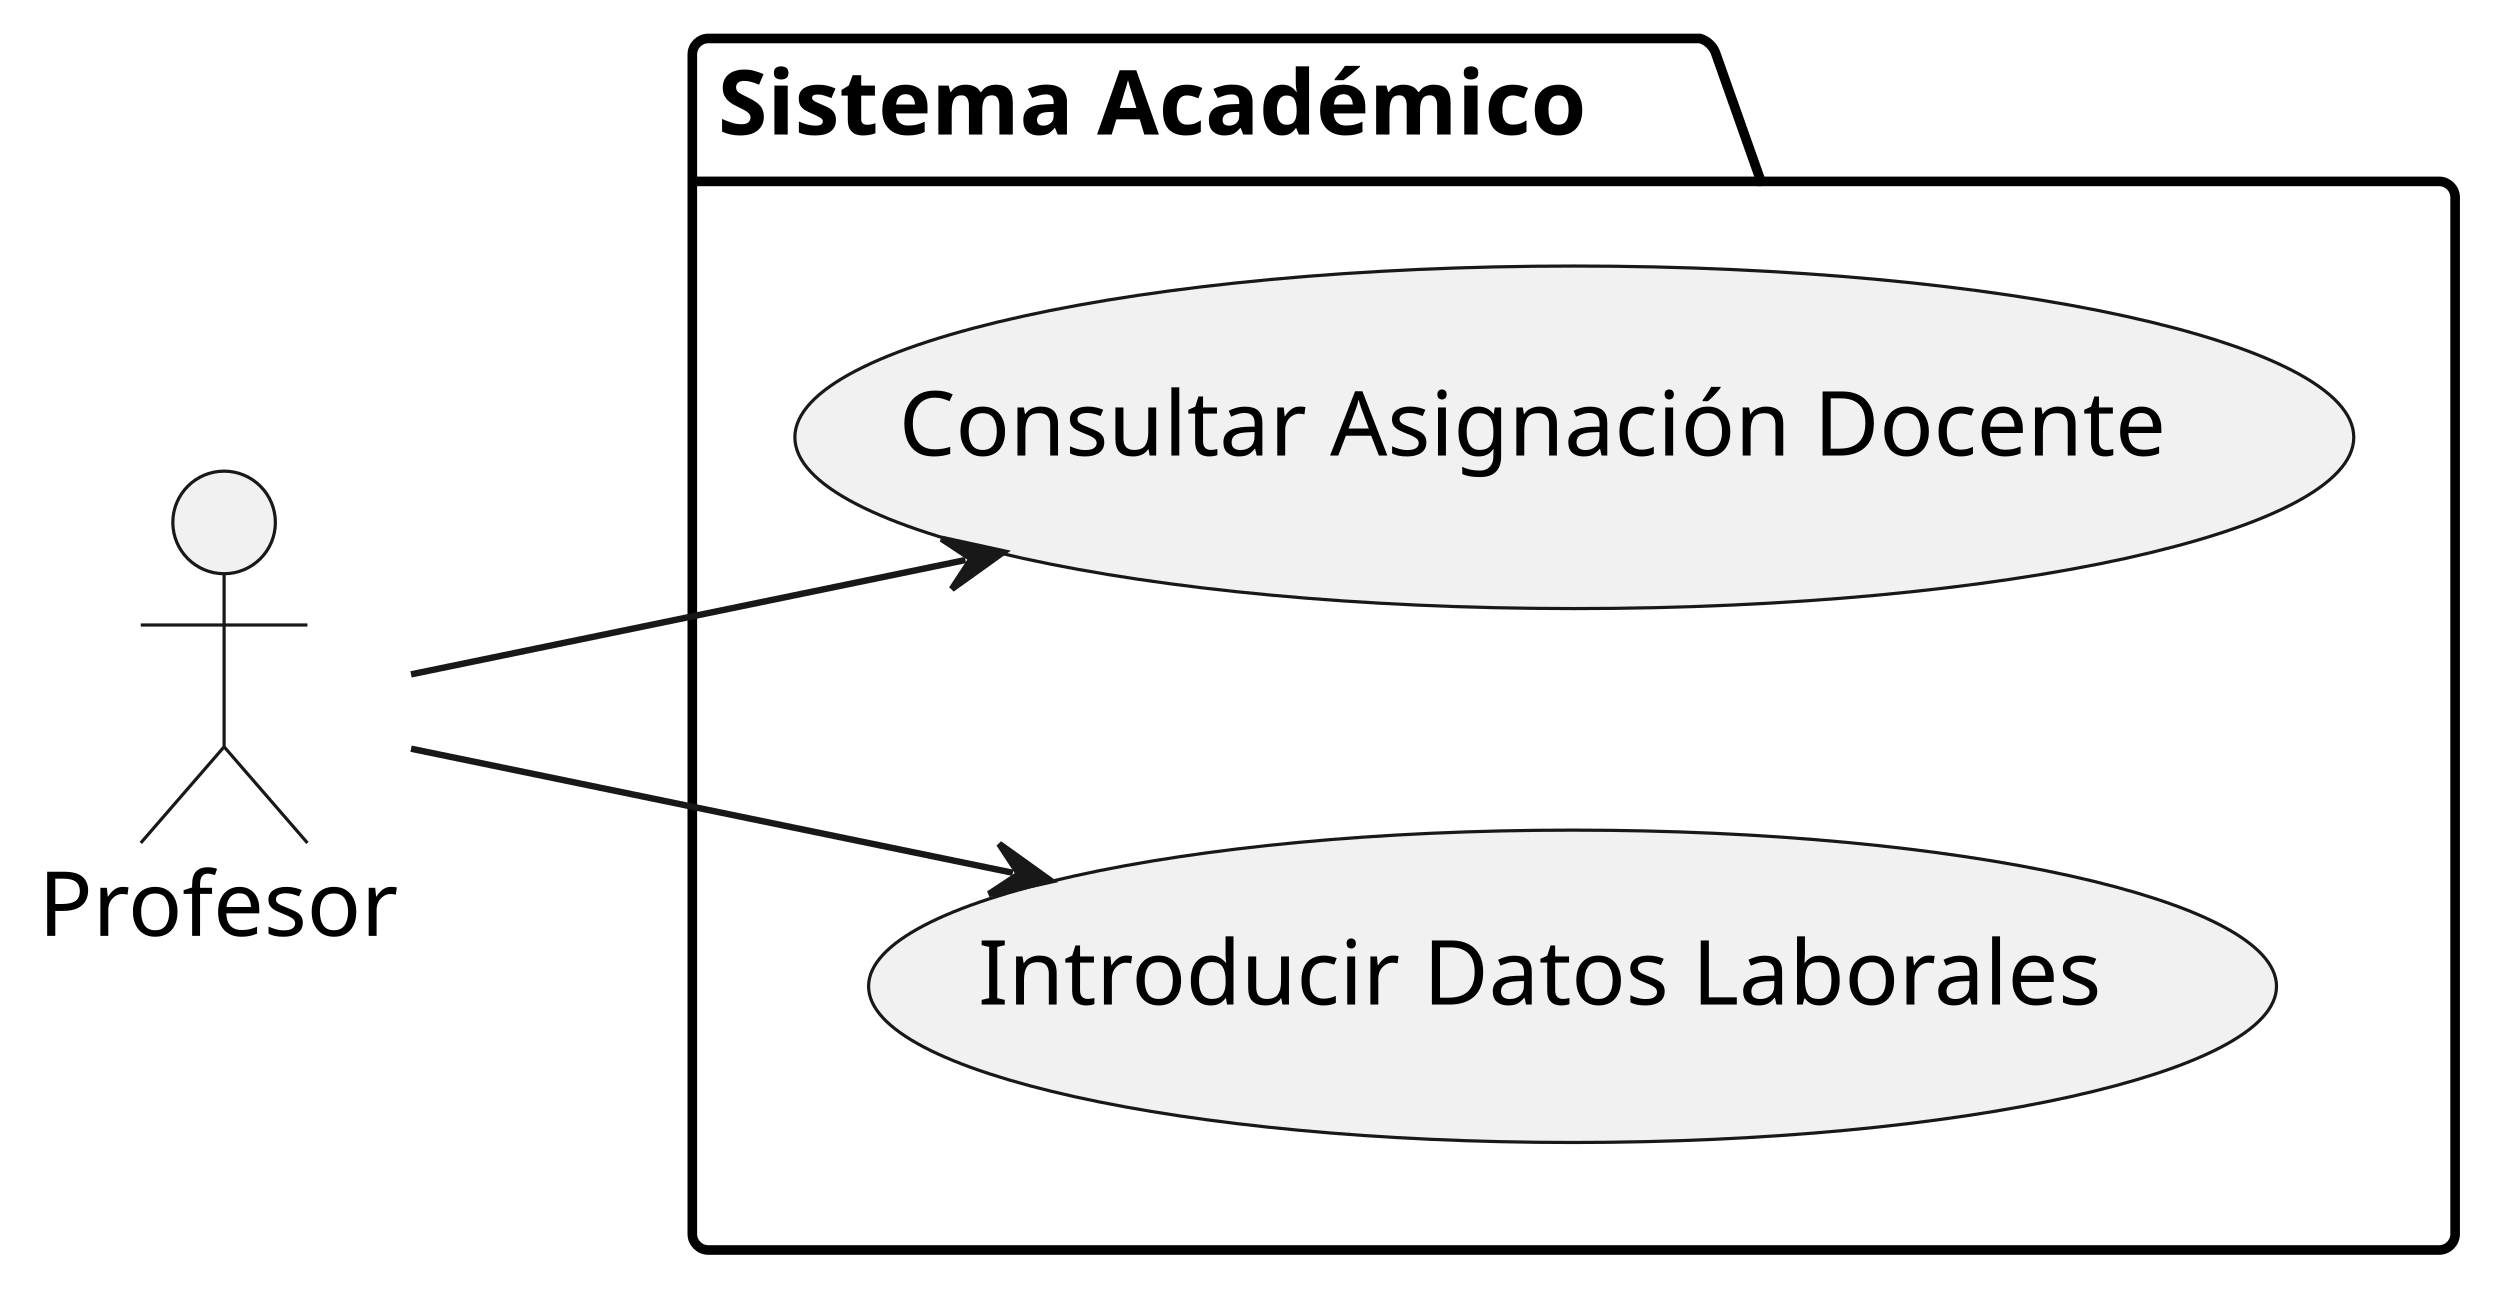
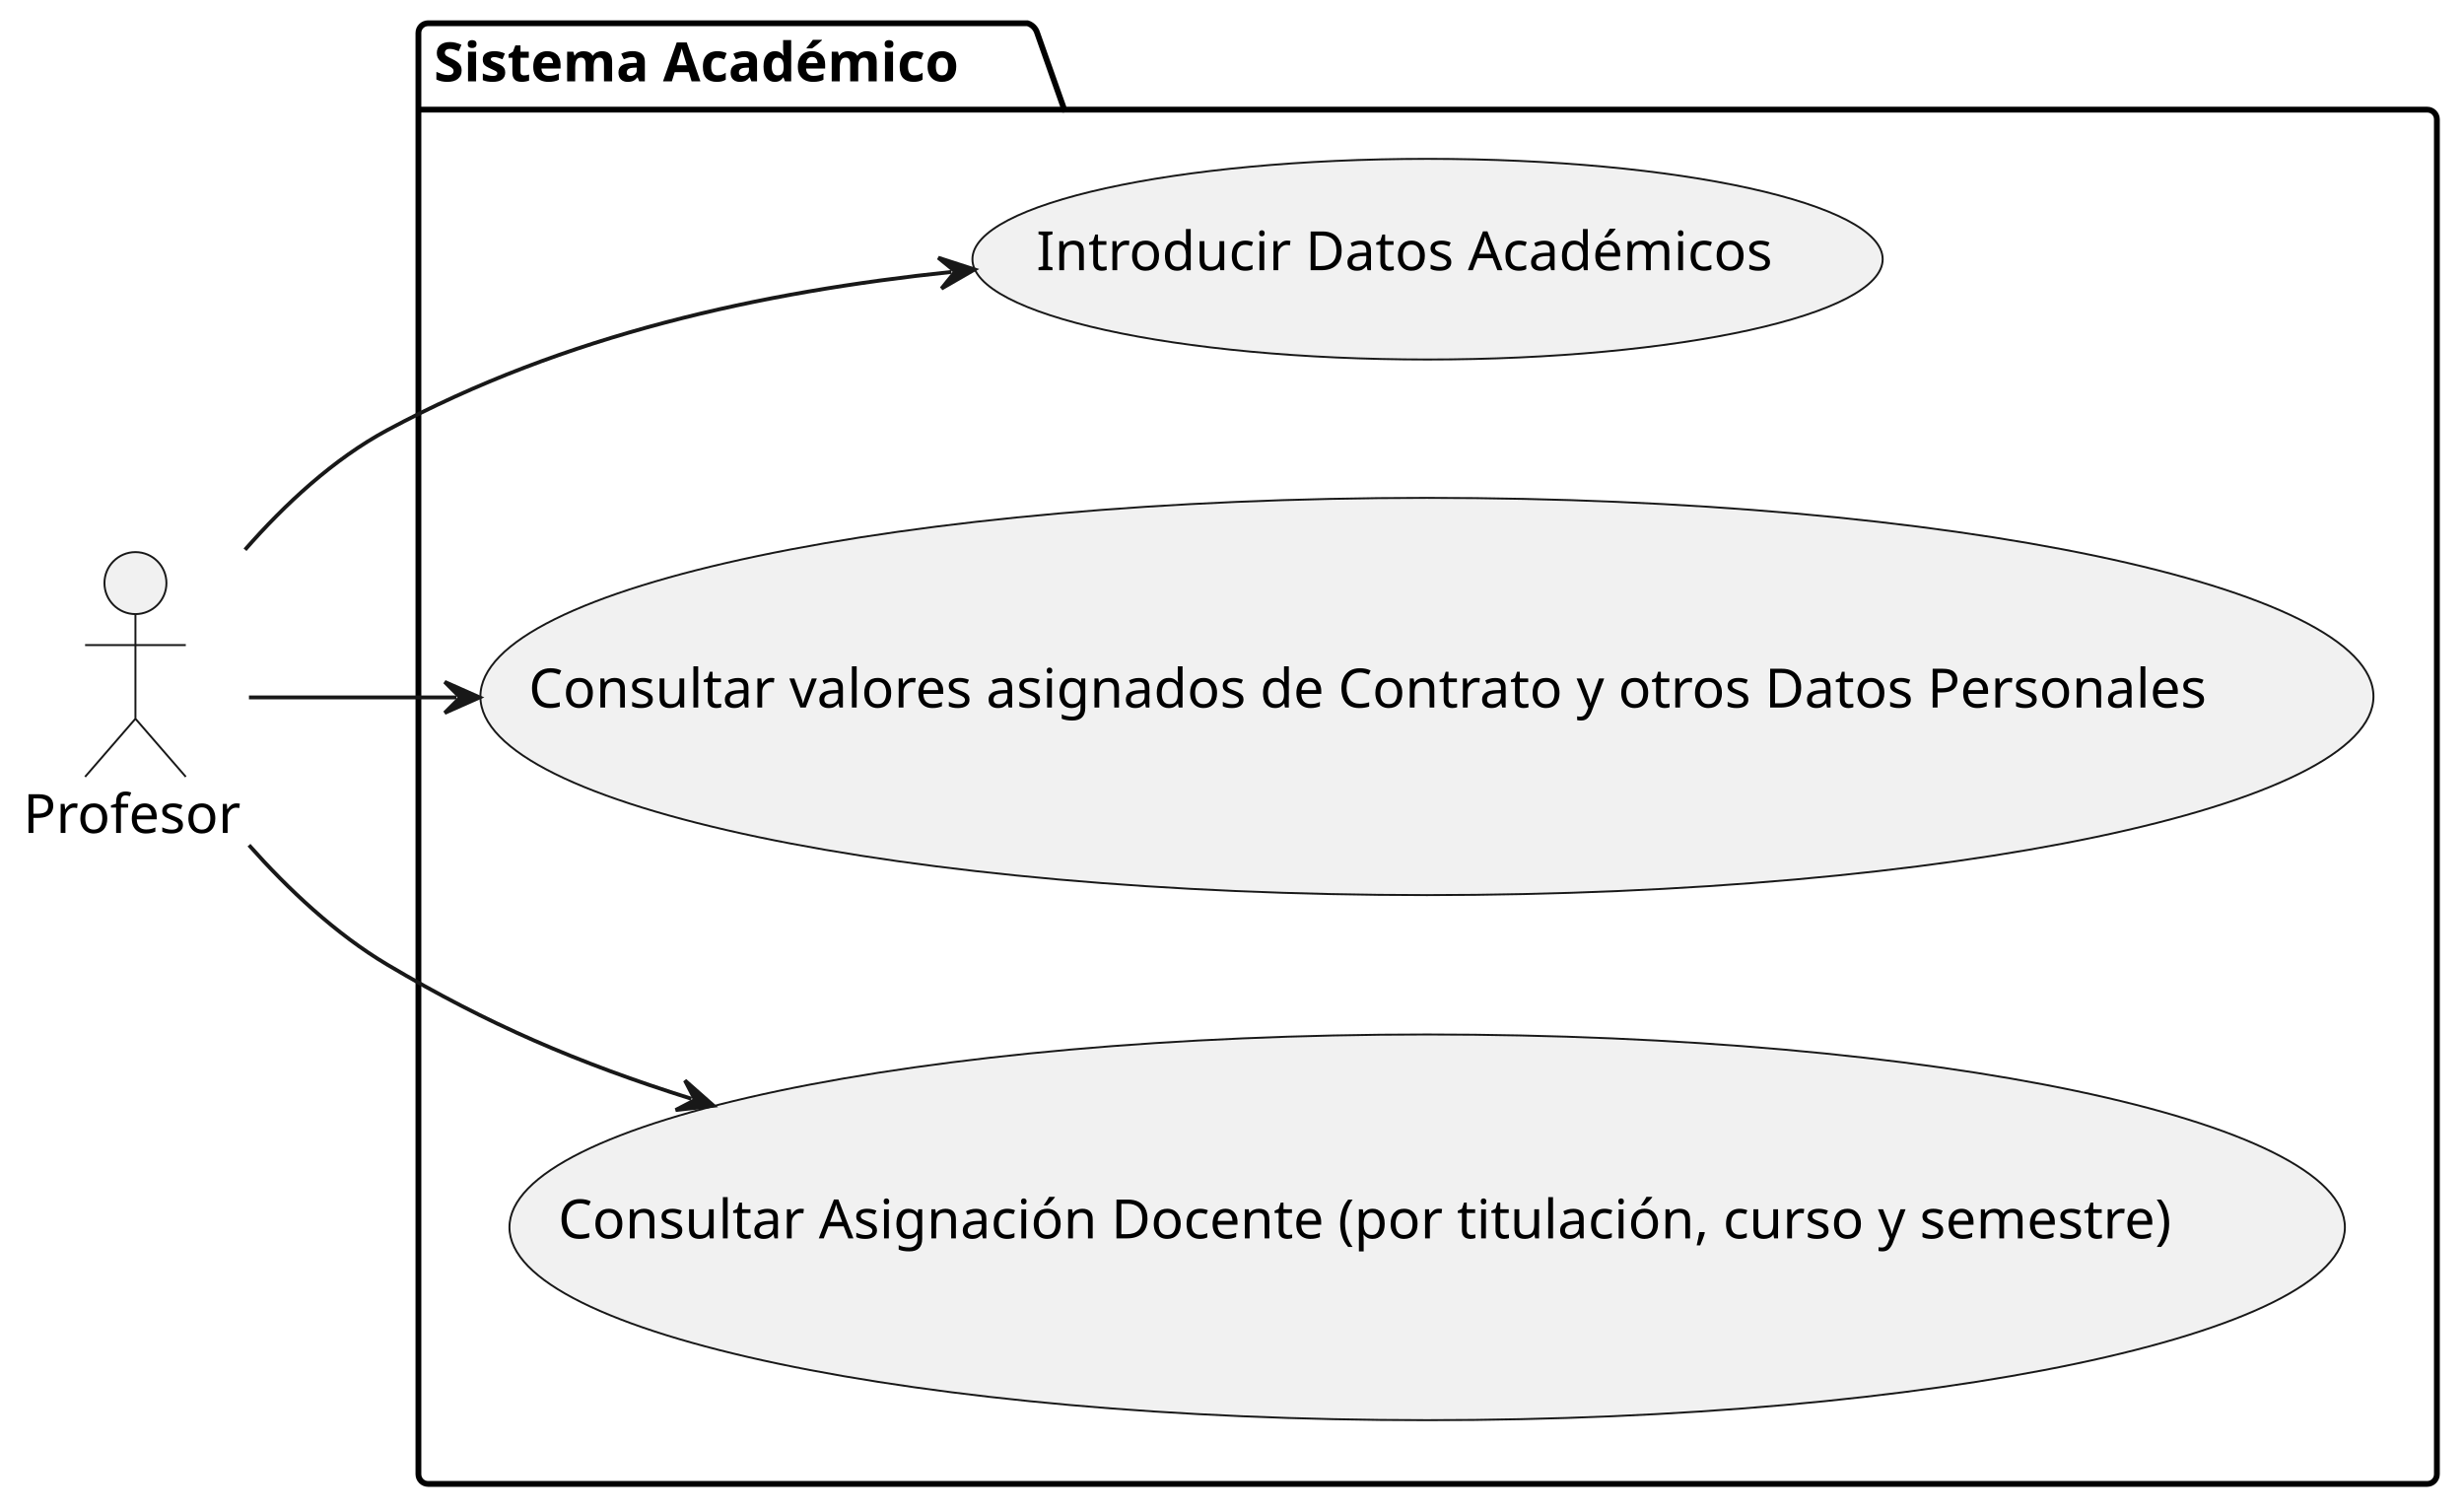
- <svg xmlns="http://www.w3.org/2000/svg" contentStyleType="text/css" height="202px" preserveAspectRatio="none" style="width:390px;height:202px;background:#FFFFFF;" version="1.1" viewBox="0 0 390 202" width="390px" zoomAndPan="magnify">
+ <svg xmlns="http://www.w3.org/2000/svg" contentStyleType="text/css" height="390px" preserveAspectRatio="none" style="width:636px;height:390px;background:#FFFFFF;" version="1.1" viewBox="0 0 636 390" width="636px" zoomAndPan="magnify">
  <defs />
  <g>
    <g id="cluster_Sistema Académico">
-       <path d="M110.5,6 L265.213,6 A3.75,3.75 0 0 1 267.713,8.5 L274.713,28.297 L380.5,28.297 A2.5,2.5 0 0 1 383,30.797 L383,192.5 A2.5,2.5 0 0 1 380.5,195 L110.5,195 A2.5,2.5 0 0 1 108,192.5 L108,8.5 A2.5,2.5 0 0 1 110.5,6 " fill="none" style="stroke:#000000;stroke-width:1.5;" />
+       <path d="M110.5,6 L265.213,6 A3.75,3.75 0 0 1 267.713,8.5 L274.713,28.297 L626.5,28.297 A2.5,2.5 0 0 1 629,30.797 L629,380.5 A2.5,2.5 0 0 1 626.5,383 L110.5,383 A2.5,2.5 0 0 1 108,380.5 L108,8.5 A2.5,2.5 0 0 1 110.5,6 " fill="none" style="stroke:#000000;stroke-width:1.5;" />
      <line style="stroke:#000000;stroke-width:1.5;" x1="108" x2="274.713" y1="28.297" y2="28.297" />
      <text fill="#000000" font-family="sans-serif" font-size="14" font-weight="bold" lengthAdjust="spacing" textLength="153.713" x="112" y="20.995">Sistema Académico</text>
    </g>
-     <g id="elem_ConsultarAsignacion">
-       <ellipse cx="245.594" cy="68.219" fill="#F1F1F1" rx="121.594" ry="26.719" style="stroke:#181818;stroke-width:0.5;" />
-       <text fill="#000000" font-family="sans-serif" font-size="14" lengthAdjust="spacing" textLength="210.752" x="140.218" y="71.066">Consultar Asignación Docente</text>
+     <g id="elem_IntroducirDatosAcademicos">
+       <ellipse cx="368.476" cy="66.895" fill="#F1F1F1" rx="117.476" ry="25.895" style="stroke:#181818;stroke-width:0.5;" />
+       <text fill="#000000" font-family="sans-serif" font-size="14" lengthAdjust="spacing" textLength="201.961" x="267.495" y="69.742">Introducir Datos Académicos</text>
    </g>
-     <g id="elem_IntroducirDatosLaborales">
-       <ellipse cx="245.318" cy="153.864" fill="#F1F1F1" rx="109.818" ry="24.364" style="stroke:#181818;stroke-width:0.5;" />
-       <text fill="#000000" font-family="sans-serif" font-size="14" lengthAdjust="spacing" textLength="185.486" x="152.575" y="156.71">Introducir Datos Laborales</text>
+     <g id="elem_ConsultarValores">
+       <ellipse cx="368.315" cy="179.763" fill="#F1F1F1" rx="244.315" ry="51.263" style="stroke:#181818;stroke-width:0.5;" />
+       <text fill="#000000" font-family="sans-serif" font-size="14" lengthAdjust="spacing" textLength="463.702" x="136.464" y="182.61">Consultar valores asignados de Contrato y otros Datos Personales</text>
+     </g>
+     <g id="elem_ConsultarAsignaciones">
+       <ellipse cx="368.377" cy="316.775" fill="#F1F1F1" rx="236.877" ry="49.775" style="stroke:#181818;stroke-width:0.5;" />
+       <text fill="#000000" font-family="sans-serif" font-size="14" lengthAdjust="spacing" textLength="448.602" x="144.076" y="319.622">Consultar Asignación Docente (por titulación, curso y semestre)</text>
    </g>
    <g id="elem_Profesor">
-       <ellipse cx="34.96" cy="81.5" fill="#F1F1F1" rx="8" ry="8" style="stroke:#181818;stroke-width:0.5;" />
-       <path d="M34.96,89.5 L34.96,116.5 M21.96,97.5 L47.96,97.5 M34.96,116.5 L21.96,131.5 M34.96,116.5 L47.96,131.5 " fill="none" style="stroke:#181818;stroke-width:0.5;" />
-       <text fill="#000000" font-family="sans-serif" font-size="14" lengthAdjust="spacing" textLength="57.921" x="6" y="145.995">Profesor</text>
+       <ellipse cx="34.96" cy="150.5" fill="#F1F1F1" rx="8" ry="8" style="stroke:#181818;stroke-width:0.5;" />
+       <path d="M34.96,158.5 L34.96,185.5 M21.96,166.5 L47.96,166.5 M34.96,185.5 L21.96,200.5 M34.96,185.5 L47.96,200.5 " fill="none" style="stroke:#181818;stroke-width:0.5;" />
+       <text fill="#000000" font-family="sans-serif" font-size="14" lengthAdjust="spacing" textLength="57.921" x="6" y="214.995">Profesor</text>
    </g>
-     <g id="link_Profesor_ConsultarAsignacion">
-       <path d="M64.12,105.2 C87.91,100.3 117.444,94.202 150.614,87.362 " fill="none" id="Profesor-to-ConsultarAsignacion" style="stroke:#181818;stroke-width:1;" />
-       <polygon fill="#181818" points="156.49,86.15,146.868,84.05,151.593,87.16,148.483,91.885,156.49,86.15" style="stroke:#181818;stroke-width:1;" />
+     <g id="link_Profesor_IntroducirDatosAcademicos">
+       <path d="M63.24,141.89 C73.47,130.22 86.04,118.5 100,111 C146.02,86.28 196.453,75.347 245.583,70.187 " fill="none" id="Profesor-to-IntroducirDatosAcademicos" style="stroke:#181818;stroke-width:1;" />
+       <polygon fill="#181818" points="251.55,69.56,242.181,66.522,246.577,70.082,243.017,74.478,251.55,69.56" style="stroke:#181818;stroke-width:1;" />
    </g>
-     <g id="link_Profesor_IntroducirDatosLaborales">
-       <path d="M64.12,116.8 C89.68,122.07 122.804,128.898 158.004,136.158 " fill="none" id="Profesor-to-IntroducirDatosLaborales" style="stroke:#181818;stroke-width:1;" />
-       <polygon fill="#181818" points="163.88,137.37,155.874,131.635,158.983,136.36,154.257,139.47,163.88,137.37" style="stroke:#181818;stroke-width:1;" />
+     <g id="link_Profesor_ConsultarValores">
+       <path d="M64.26,180 C79.69,180 94.4,180 117.79,180 " fill="none" id="Profesor-to-ConsultarValores" style="stroke:#181818;stroke-width:1;" />
+       <polygon fill="#181818" points="123.79,180,114.79,176,118.79,180,114.79,184,123.79,180" style="stroke:#181818;stroke-width:1;" />
+     </g>
+     <g id="link_Profesor_ConsultarAsignaciones">
+       <path d="M64.27,218.14 C74.4,229.53 86.65,241.07 100,249 C125.75,264.29 149.147,274.37 178.457,283.59 " fill="none" id="Profesor-to-ConsultarAsignaciones" style="stroke:#181818;stroke-width:1;" />
+       <polygon fill="#181818" points="184.18,285.39,176.795,278.874,179.41,283.89,174.394,286.505,184.18,285.39" style="stroke:#181818;stroke-width:1;" />
    </g>
  </g>
</svg>
